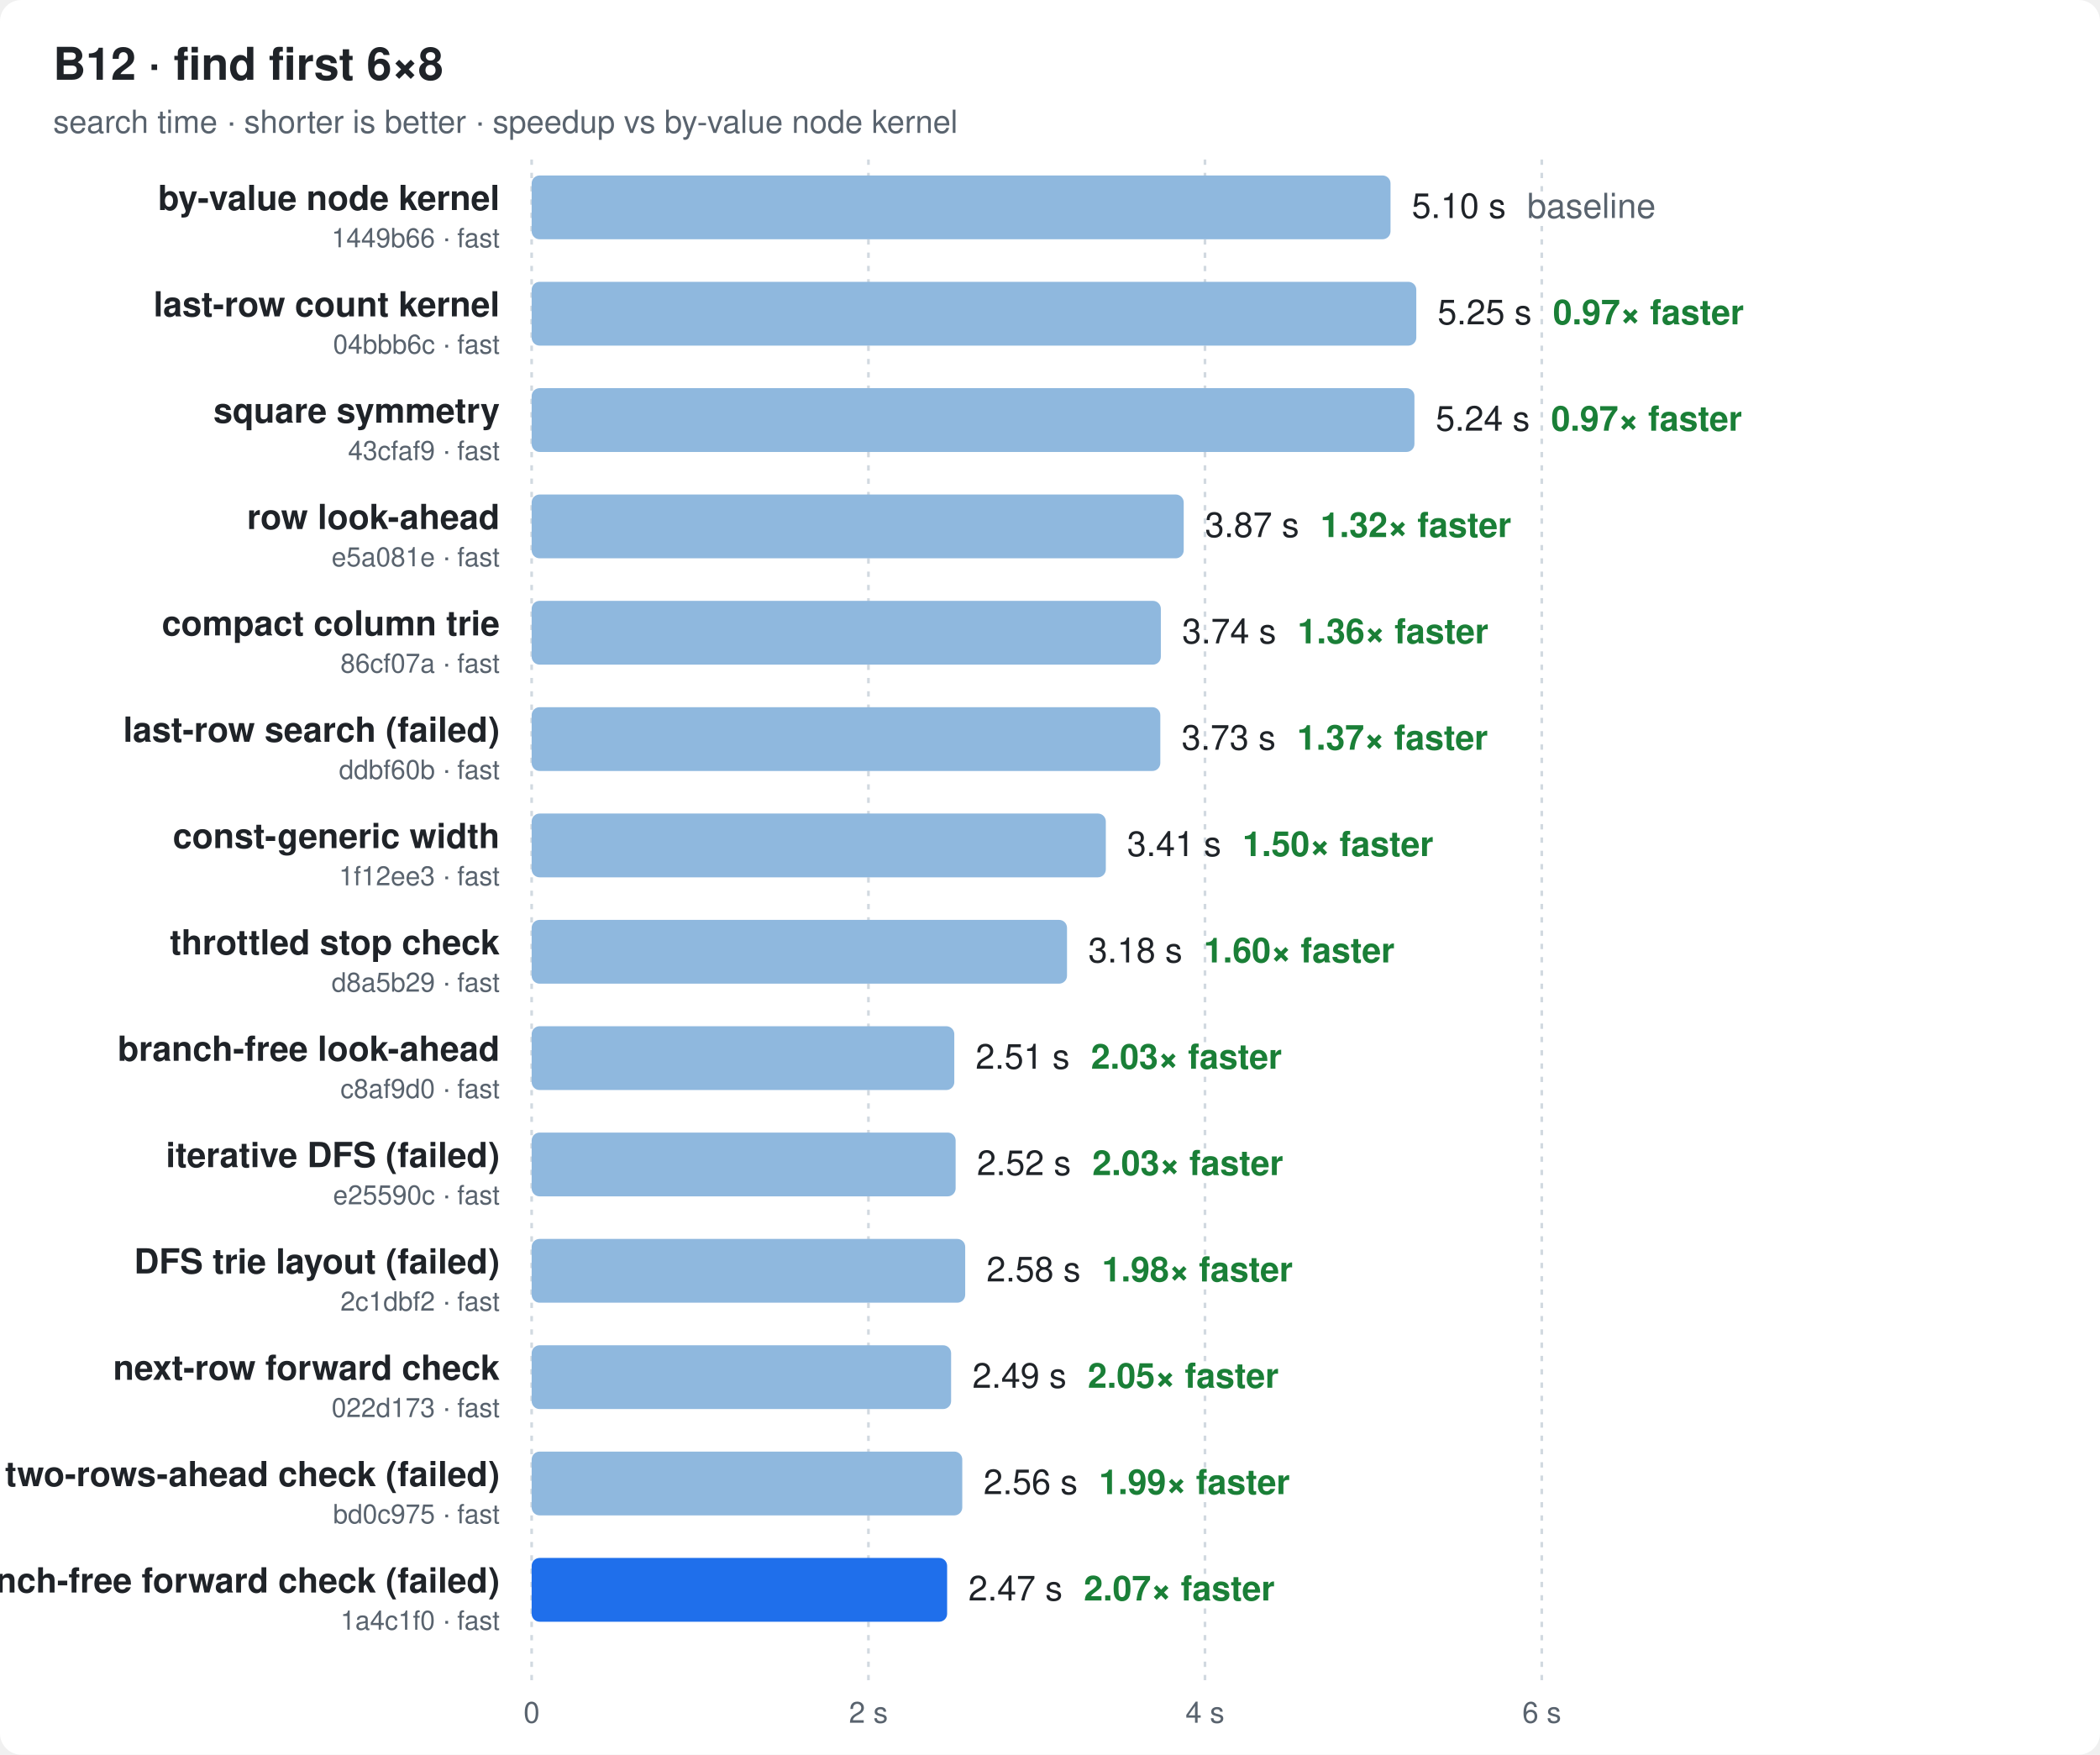
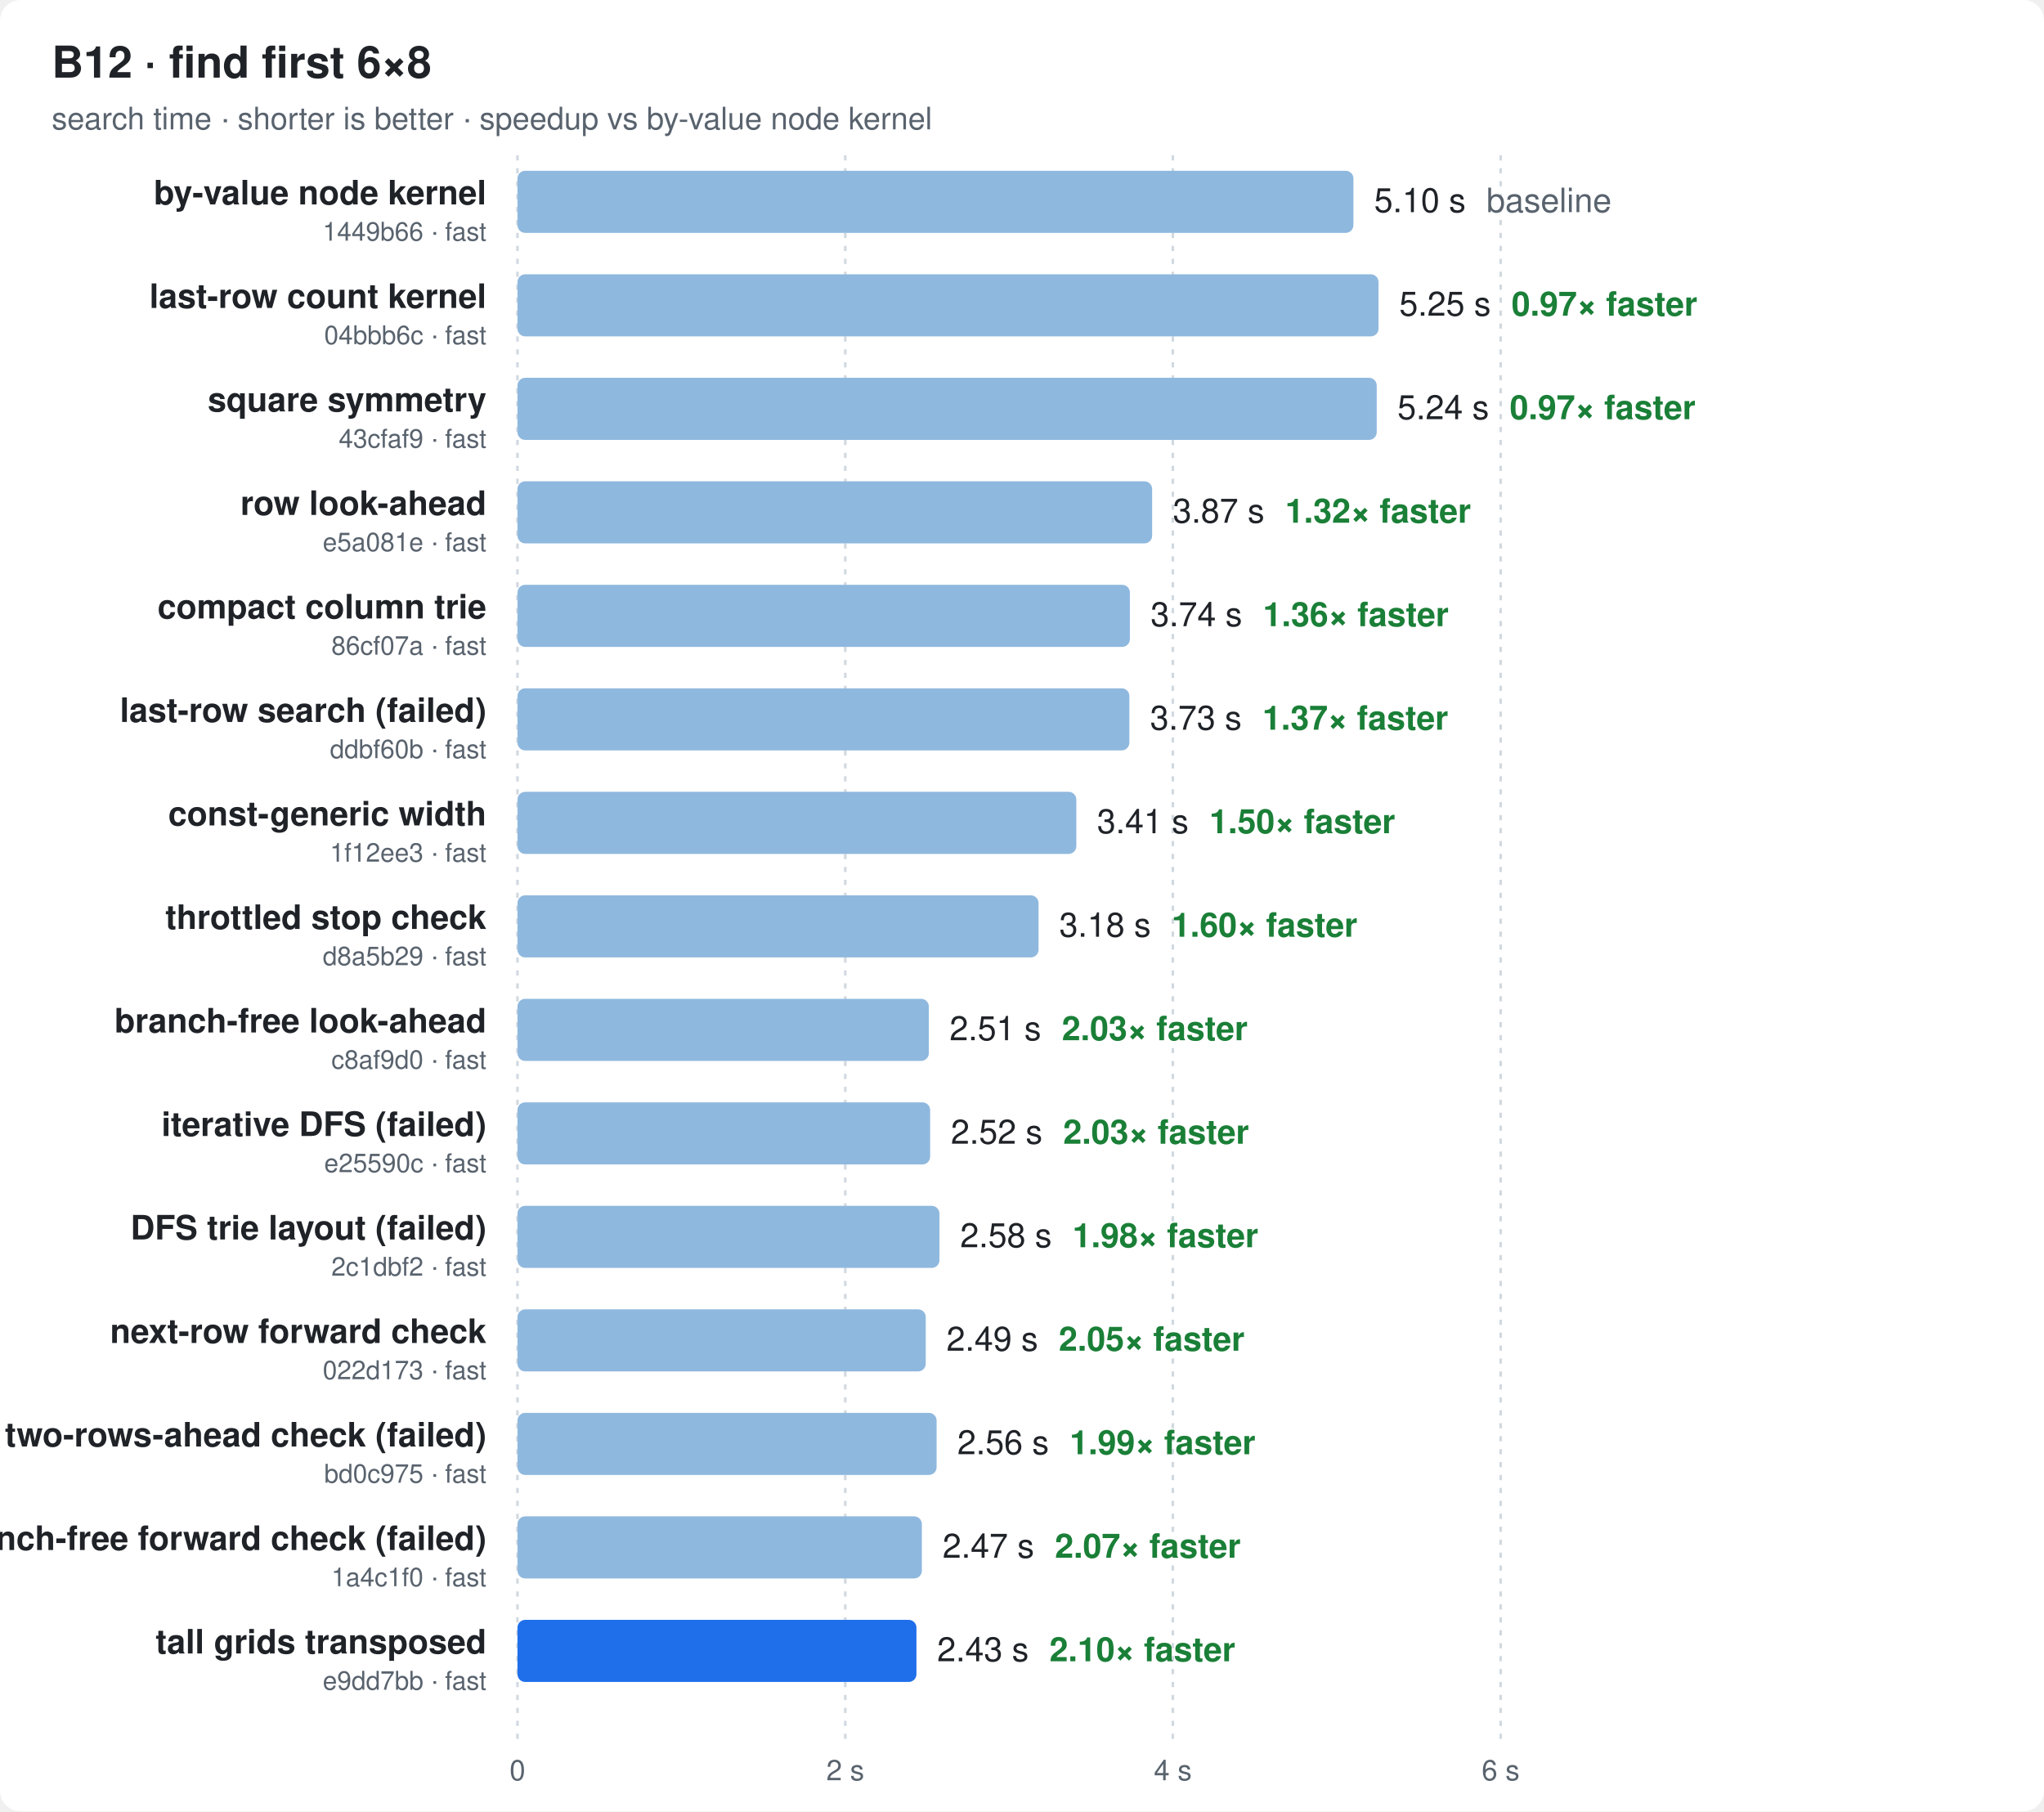
- <svg xmlns="http://www.w3.org/2000/svg" width="790" height="660" viewBox="0 0 790 660" font-family="ui-sans-serif,-apple-system,Segoe UI,Helvetica,Arial,sans-serif">
+ <svg xmlns="http://www.w3.org/2000/svg" width="790" height="700" viewBox="0 0 790 700" font-family="ui-sans-serif,-apple-system,Segoe UI,Helvetica,Arial,sans-serif">
  <style>
  .bg{fill:#ffffff} .t{fill:#1f2328} .m{fill:#59636e} .g{stroke:#d1d9e0}
  .bar{fill:#8fb8de} .best{fill:#1f6feb} .x{fill:#1a7f37;font-weight:600}
  @media (prefers-color-scheme: dark){
    .bg{fill:#0d1117} .t{fill:#e6edf3} .m{fill:#9198a1} .g{stroke:#30363d}
    .bar{fill:#2f5f8f} .best{fill:#4493f8} .x{fill:#3fb950}
  }
</style>
-   <rect class="bg" width="790" height="660" rx="8" />
+   <rect class="bg" width="790" height="700" rx="8" />
  <text class="t" x="20" y="30" font-size="17" font-weight="700">B12 · find first 6×8</text>
  <text class="m" x="20" y="50" font-size="12">search time · shorter is better · speedup vs by-value node kernel</text>
-   <line class="g" x1="200.0" x2="200.0" y1="60" y2="632" stroke-dasharray="2 3" />
-   <text class="m" x="200.0" y="648" font-size="11" text-anchor="middle">0</text>
-   <line class="g" x1="326.7" x2="326.7" y1="60" y2="632" stroke-dasharray="2 3" />
-   <text class="m" x="326.7" y="648" font-size="11" text-anchor="middle">2 s</text>
-   <line class="g" x1="453.3" x2="453.3" y1="60" y2="632" stroke-dasharray="2 3" />
-   <text class="m" x="453.3" y="648" font-size="11" text-anchor="middle">4 s</text>
-   <line class="g" x1="580.0" x2="580.0" y1="60" y2="632" stroke-dasharray="2 3" />
-   <text class="m" x="580.0" y="648" font-size="11" text-anchor="middle">6 s</text>
+   <line class="g" x1="200.0" x2="200.0" y1="60" y2="672" stroke-dasharray="2 3" />
+   <text class="m" x="200.0" y="688" font-size="11" text-anchor="middle">0</text>
+   <line class="g" x1="326.7" x2="326.7" y1="60" y2="672" stroke-dasharray="2 3" />
+   <text class="m" x="326.7" y="688" font-size="11" text-anchor="middle">2 s</text>
+   <line class="g" x1="453.3" x2="453.3" y1="60" y2="672" stroke-dasharray="2 3" />
+   <text class="m" x="453.3" y="688" font-size="11" text-anchor="middle">4 s</text>
+   <line class="g" x1="580.0" x2="580.0" y1="60" y2="672" stroke-dasharray="2 3" />
+   <text class="m" x="580.0" y="688" font-size="11" text-anchor="middle">6 s</text>
  <text class="t" x="188" y="79.0" font-size="13" font-weight="600" text-anchor="end">by-value node kernel</text>
  <text class="m" x="188" y="93.0" font-size="10" text-anchor="end">1449b66 · fast</text>
  <rect class="bar" x="200" y="66" width="323.1" height="24" rx="3" />
  <text class="t" x="531.1" y="82.0" font-size="13">5.10 s<tspan class="m" dx="8">baseline</tspan>
  </text>
  <text class="t" x="188" y="119.0" font-size="13" font-weight="600" text-anchor="end">last-row count kernel</text>
  <text class="m" x="188" y="133.0" font-size="10" text-anchor="end">04bbb6c · fast</text>
  <rect class="bar" x="200" y="106" width="332.8" height="24" rx="3" />
  <text class="t" x="540.8" y="122.0" font-size="13">5.25 s<tspan class="x" dx="8">0.97× faster</tspan>
  </text>
  <text class="t" x="188" y="159.0" font-size="13" font-weight="600" text-anchor="end">square symmetry</text>
  <text class="m" x="188" y="173.0" font-size="10" text-anchor="end">43cfaf9 · fast</text>
  <rect class="bar" x="200" y="146" width="332.1" height="24" rx="3" />
  <text class="t" x="540.1" y="162.0" font-size="13">5.24 s<tspan class="x" dx="8">0.97× faster</tspan>
  </text>
  <text class="t" x="188" y="199.0" font-size="13" font-weight="600" text-anchor="end">row look-ahead</text>
  <text class="m" x="188" y="213.0" font-size="10" text-anchor="end">e5a081e · fast</text>
  <rect class="bar" x="200" y="186" width="245.3" height="24" rx="3" />
  <text class="t" x="453.3" y="202.0" font-size="13">3.87 s<tspan class="x" dx="8">1.32× faster</tspan>
  </text>
  <text class="t" x="188" y="239.0" font-size="13" font-weight="600" text-anchor="end">compact column trie</text>
  <text class="m" x="188" y="253.0" font-size="10" text-anchor="end">86cf07a · fast</text>
  <rect class="bar" x="200" y="226" width="236.7" height="24" rx="3" />
  <text class="t" x="444.7" y="242.0" font-size="13">3.74 s<tspan class="x" dx="8">1.36× faster</tspan>
  </text>
  <text class="t" x="188" y="279.0" font-size="13" font-weight="600" text-anchor="end">last-row search (failed)</text>
  <text class="m" x="188" y="293.0" font-size="10" text-anchor="end">ddbf60b · fast</text>
  <rect class="bar" x="200" y="266" width="236.5" height="24" rx="3" />
  <text class="t" x="444.5" y="282.0" font-size="13">3.73 s<tspan class="x" dx="8">1.37× faster</tspan>
  </text>
  <text class="t" x="188" y="319.0" font-size="13" font-weight="600" text-anchor="end">const-generic width</text>
  <text class="m" x="188" y="333.0" font-size="10" text-anchor="end">1f12ee3 · fast</text>
  <rect class="bar" x="200" y="306" width="216.0" height="24" rx="3" />
  <text class="t" x="424.0" y="322.0" font-size="13">3.41 s<tspan class="x" dx="8">1.50× faster</tspan>
  </text>
  <text class="t" x="188" y="359.0" font-size="13" font-weight="600" text-anchor="end">throttled stop check</text>
  <text class="m" x="188" y="373.0" font-size="10" text-anchor="end">d8a5b29 · fast</text>
  <rect class="bar" x="200" y="346" width="201.4" height="24" rx="3" />
  <text class="t" x="409.4" y="362.0" font-size="13">3.18 s<tspan class="x" dx="8">1.60× faster</tspan>
  </text>
  <text class="t" x="188" y="399.0" font-size="13" font-weight="600" text-anchor="end">branch-free look-ahead</text>
  <text class="m" x="188" y="413.0" font-size="10" text-anchor="end">c8af9d0 · fast</text>
  <rect class="bar" x="200" y="386" width="159.0" height="24" rx="3" />
  <text class="t" x="367.0" y="402.0" font-size="13">2.51 s<tspan class="x" dx="8">2.03× faster</tspan>
  </text>
  <text class="t" x="188" y="439.0" font-size="13" font-weight="600" text-anchor="end">iterative DFS (failed)</text>
  <text class="m" x="188" y="453.0" font-size="10" text-anchor="end">e25590c · fast</text>
  <rect class="bar" x="200" y="426" width="159.5" height="24" rx="3" />
  <text class="t" x="367.5" y="442.0" font-size="13">2.52 s<tspan class="x" dx="8">2.03× faster</tspan>
  </text>
  <text class="t" x="188" y="479.0" font-size="13" font-weight="600" text-anchor="end">DFS trie layout (failed)</text>
  <text class="m" x="188" y="493.0" font-size="10" text-anchor="end">2c1dbf2 · fast</text>
  <rect class="bar" x="200" y="466" width="163.1" height="24" rx="3" />
  <text class="t" x="371.1" y="482.0" font-size="13">2.58 s<tspan class="x" dx="8">1.98× faster</tspan>
  </text>
  <text class="t" x="188" y="519.0" font-size="13" font-weight="600" text-anchor="end">next-row forward check</text>
  <text class="m" x="188" y="533.0" font-size="10" text-anchor="end">022d173 · fast</text>
  <rect class="bar" x="200" y="506" width="157.8" height="24" rx="3" />
  <text class="t" x="365.8" y="522.0" font-size="13">2.49 s<tspan class="x" dx="8">2.05× faster</tspan>
  </text>
  <text class="t" x="188" y="559.0" font-size="13" font-weight="600" text-anchor="end">two-rows-ahead check (failed)</text>
  <text class="m" x="188" y="573.0" font-size="10" text-anchor="end">bd0c975 · fast</text>
  <rect class="bar" x="200" y="546" width="162.0" height="24" rx="3" />
  <text class="t" x="370.0" y="562.0" font-size="13">2.56 s<tspan class="x" dx="8">1.99× faster</tspan>
  </text>
  <text class="t" x="188" y="599.0" font-size="13" font-weight="600" text-anchor="end">branch-free forward check (failed)</text>
  <text class="m" x="188" y="613.0" font-size="10" text-anchor="end">1a4c1f0 · fast</text>
-   <rect class="best" x="200" y="586" width="156.3" height="24" rx="3" />
+   <rect class="bar" x="200" y="586" width="156.3" height="24" rx="3" />
  <text class="t" x="364.3" y="602.0" font-size="13">2.47 s<tspan class="x" dx="8">2.07× faster</tspan>
  </text>
+   <text class="t" x="188" y="639.0" font-size="13" font-weight="600" text-anchor="end">tall grids transposed</text>
+   <text class="m" x="188" y="653.0" font-size="10" text-anchor="end">e9dd7bb · fast</text>
+   <rect class="best" x="200" y="626" width="154.2" height="24" rx="3" />
+   <text class="t" x="362.2" y="642.0" font-size="13">2.43 s<tspan class="x" dx="8">2.10× faster</tspan>
+   </text>
</svg>
